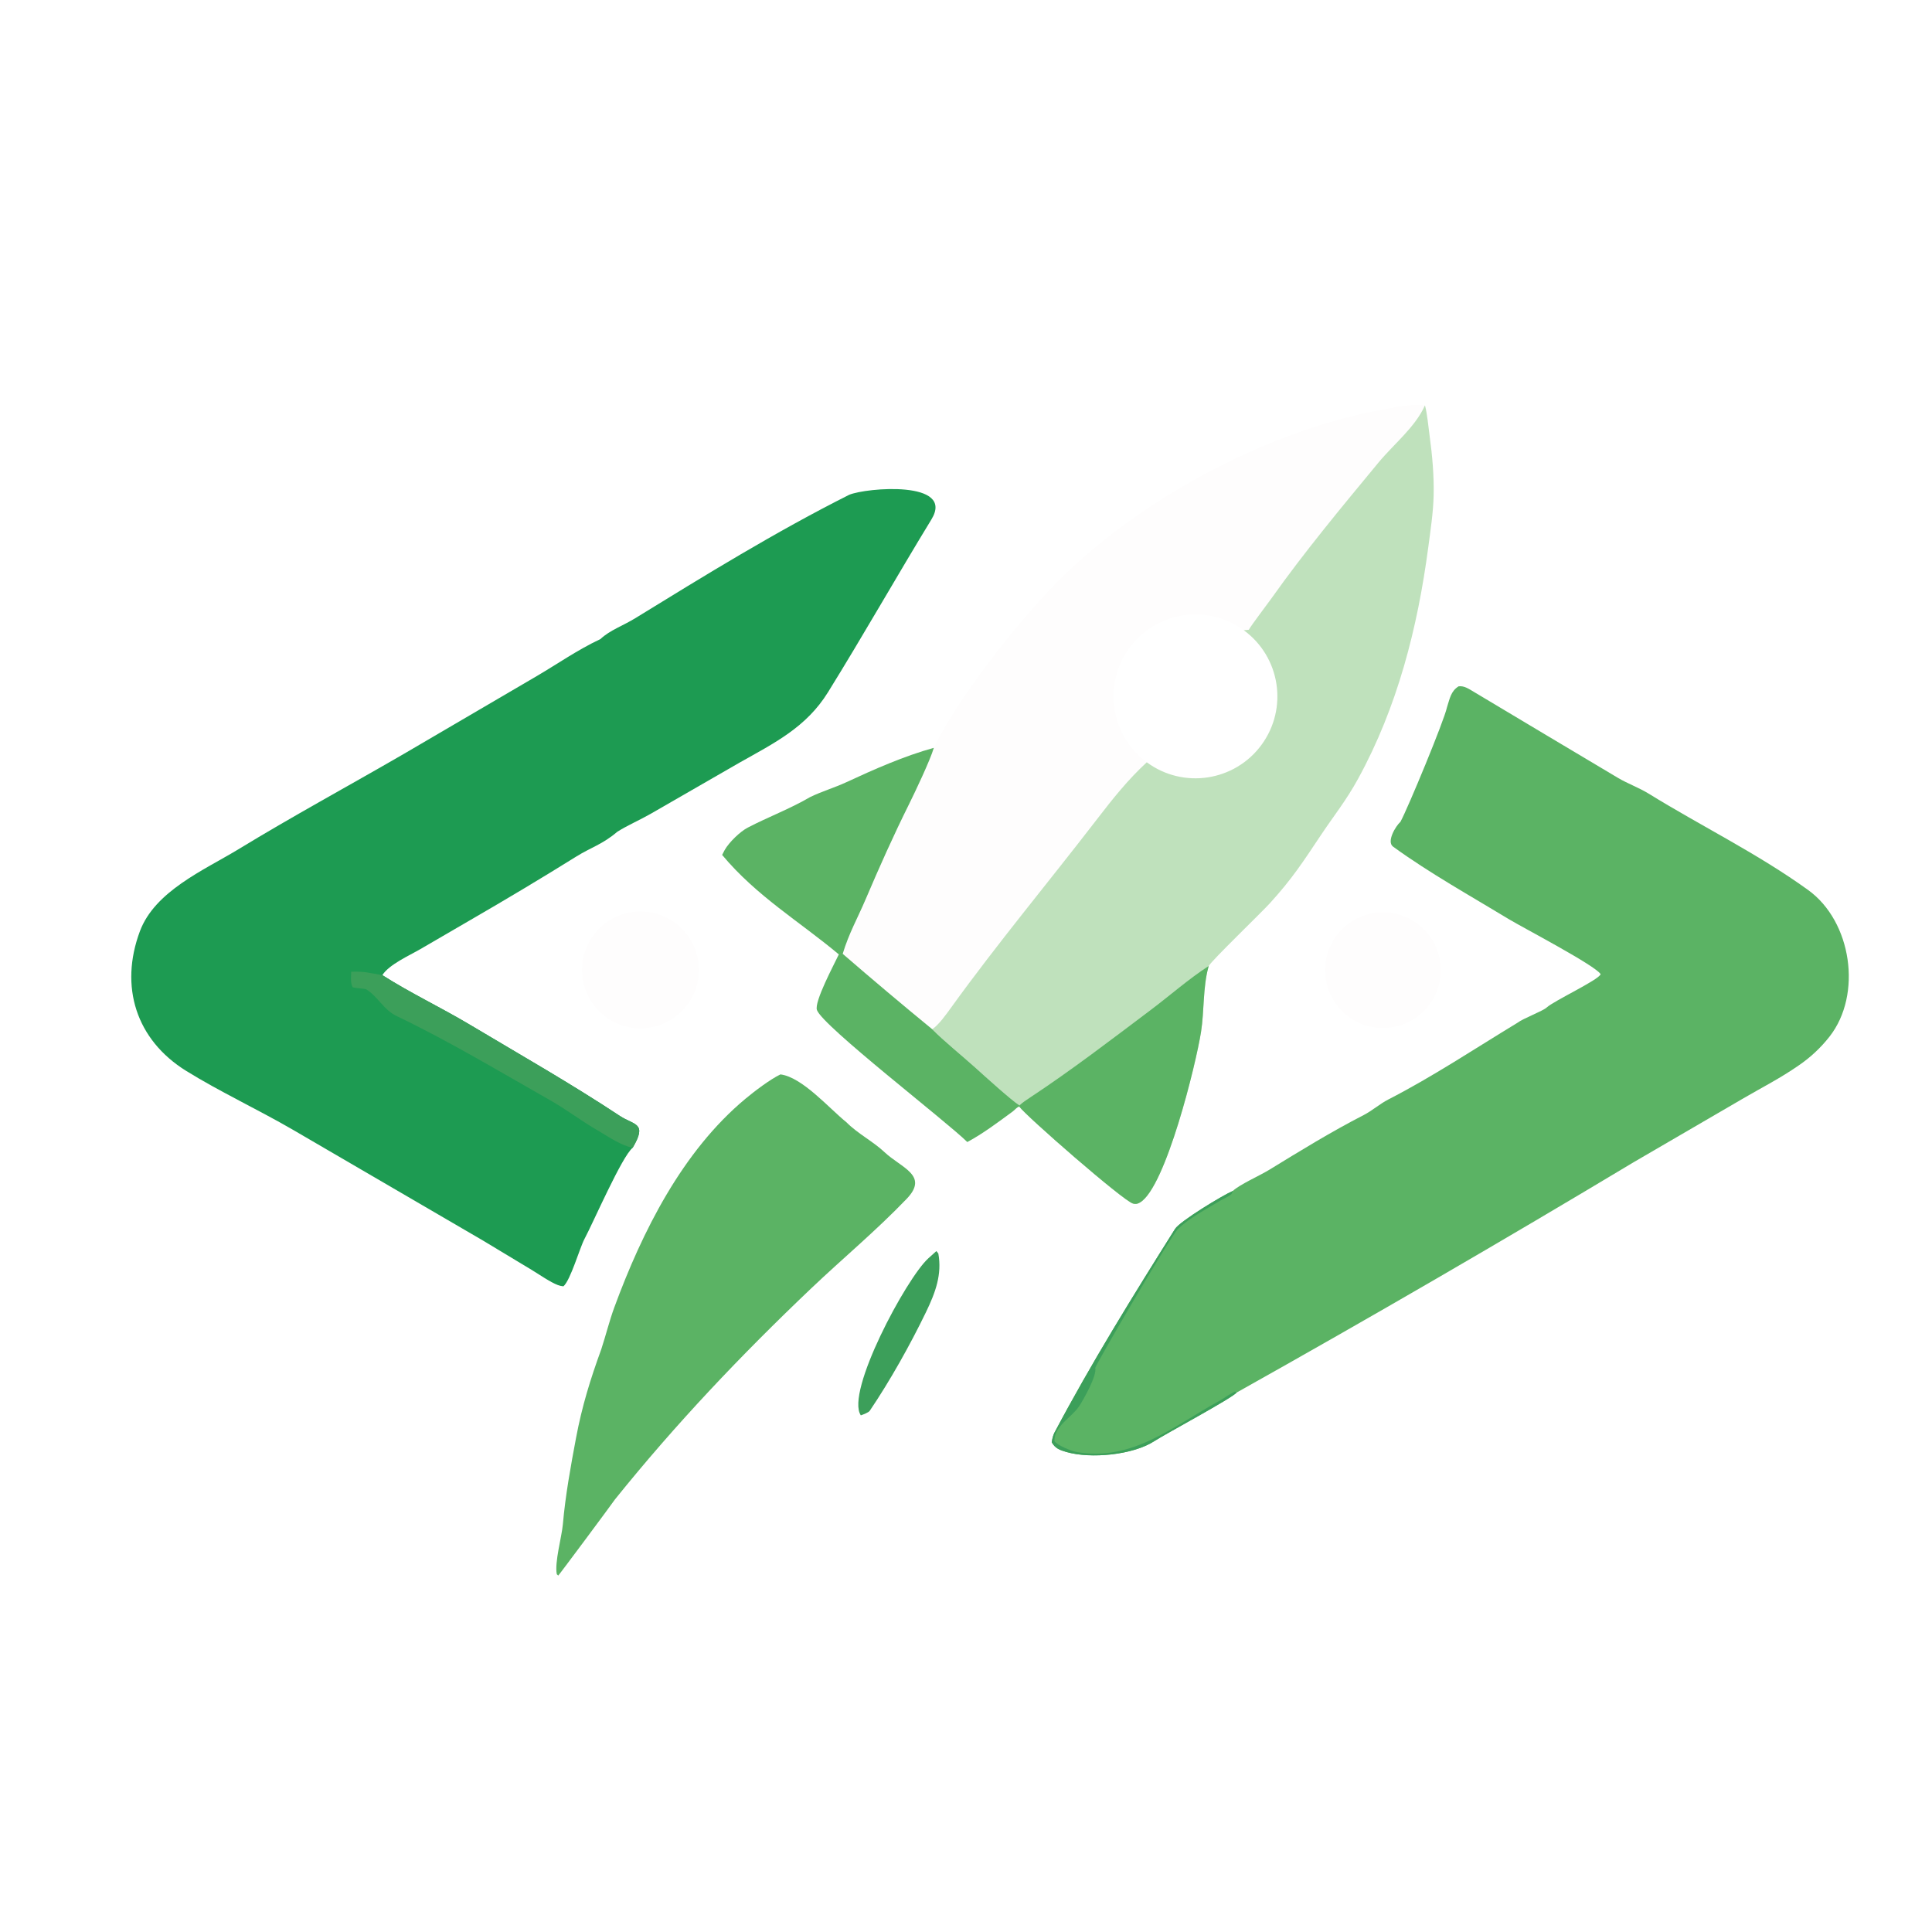
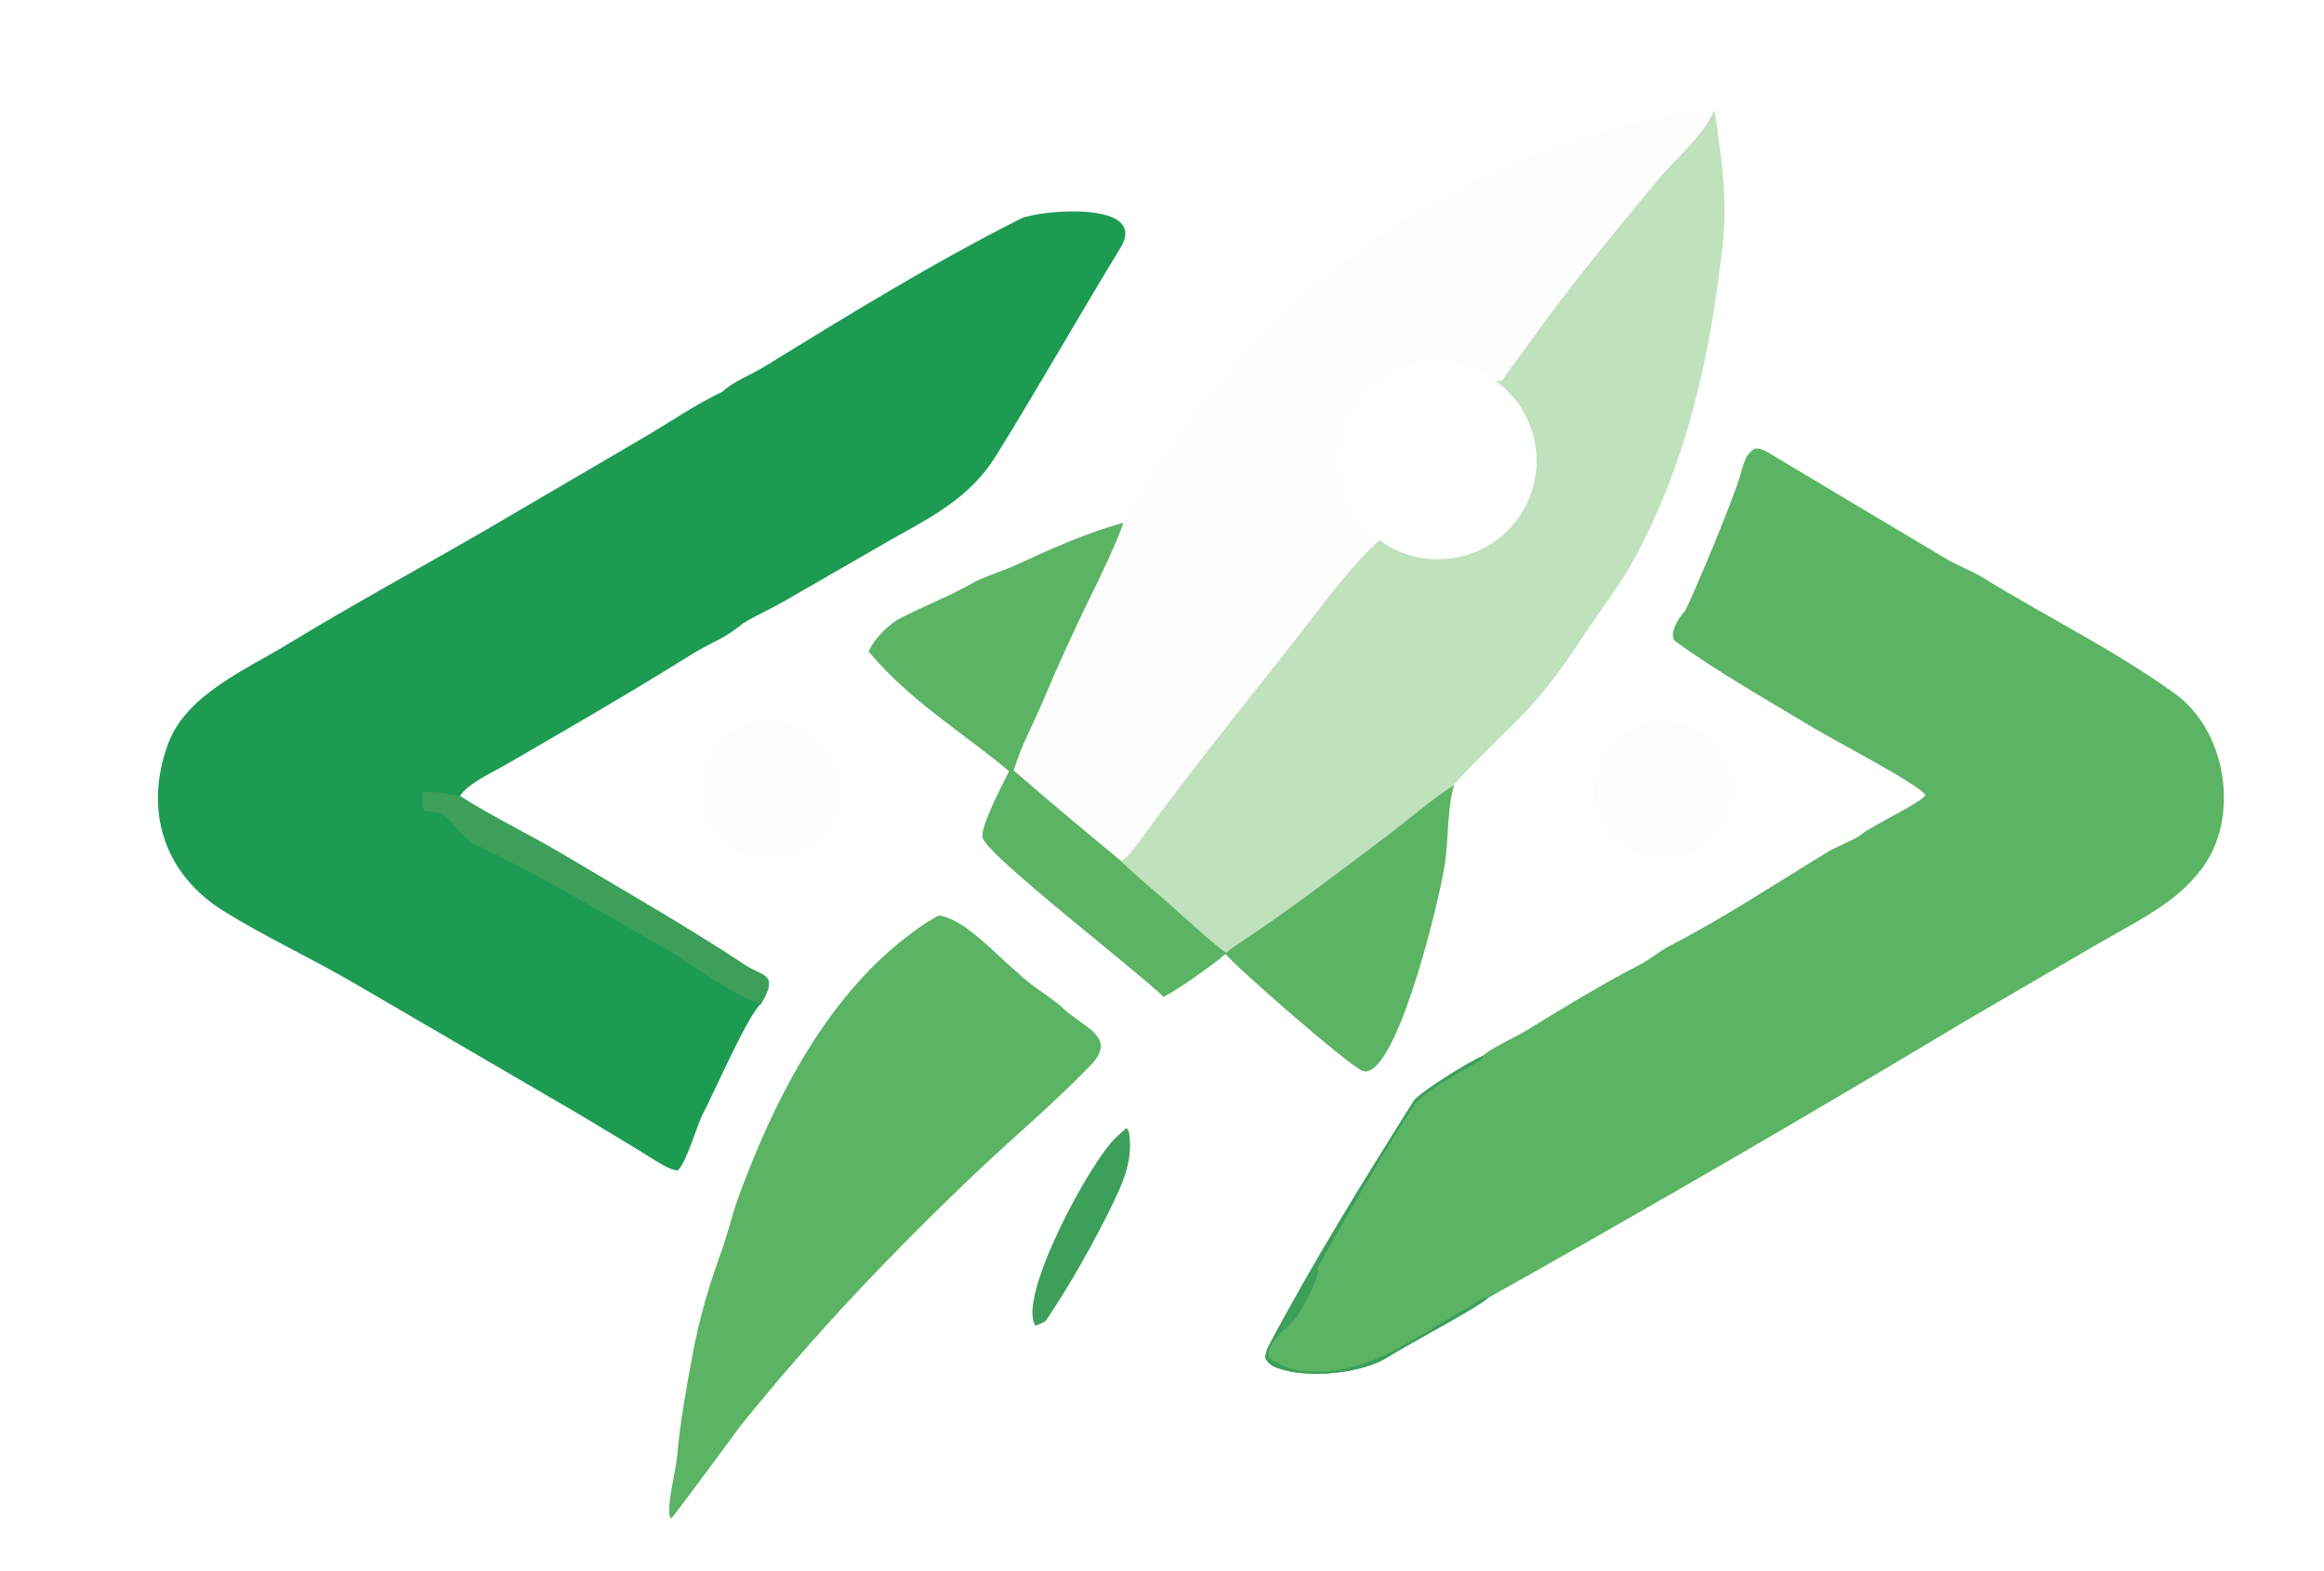
- <svg xmlns="http://www.w3.org/2000/svg" width="512" height="512" viewBox="0 -36 222 222" fill="none">
+ <svg xmlns="http://www.w3.org/2000/svg" width="222" height="150" viewBox="0 0 222 150" fill="none">
  <path d="M107.302 49.932C110.159 43.993 117.533 34.674 122.303 30.061C131.77 20.907 146.06 13.362 159.063 11.032C160.321 10.806 162.521 10.351 163.737 10.579C164.002 11.545 164.123 13.001 164.269 14.051C164.577 16.271 164.788 18.691 164.735 20.932C164.691 22.861 164.375 24.942 164.118 26.881C162.894 36.139 160.569 45.249 156.057 53.481C154.661 56.027 153.305 57.675 151.802 59.928C149.687 63.1 148.471 64.979 145.931 67.774C144.881 68.93 139.269 74.323 138.891 74.998L138.854 75.127C138.212 77.455 138.385 80.166 138.007 82.573C137.418 86.314 133.954 100.375 131.018 102.158C130.733 102.331 130.521 102.389 130.196 102.301C129.071 102 117.816 92.165 117.116 91.148C116.777 91.276 116.633 91.525 116.348 91.733C114.72 92.926 112.926 94.281 111.148 95.227C108.79 92.881 94.499 81.886 93.871 80.057C93.543 79.103 95.855 74.801 96.387 73.668C91.835 69.857 86.956 66.996 82.977 62.235C83.069 62.042 83.168 61.852 83.274 61.667C83.762 60.805 85.014 59.571 85.924 59.097C88.284 57.867 90.748 56.957 93.083 55.593C94.405 54.947 95.906 54.505 97.23 53.891C100.427 52.408 103.894 50.871 107.302 49.932ZM142.916 36.416C138.725 33.356 132.849 34.265 129.777 38.448C126.706 42.631 127.599 48.51 131.773 51.593C135.964 54.687 141.871 53.79 144.954 49.591C148.037 45.392 147.125 39.488 142.916 36.416Z" fill="#FEFDFD" />
  <path d="M163.737 10.579C164.002 11.545 164.123 13.001 164.269 14.051C164.577 16.271 164.788 18.691 164.735 20.932C164.691 22.861 164.375 24.942 164.118 26.881C162.894 36.139 160.569 45.249 156.057 53.481C154.661 56.027 153.305 57.675 151.802 59.928C149.687 63.1 148.471 64.979 145.931 67.774C144.881 68.93 139.269 74.323 138.891 74.998L138.854 75.127C138.212 77.455 138.385 80.166 138.007 82.573C137.418 86.314 133.954 100.375 131.018 102.158C130.733 102.331 130.521 102.389 130.196 102.301C129.071 102 117.816 92.165 117.116 91.148L117.147 91.018C116.233 90.449 112.988 87.505 112.087 86.692C110.637 85.383 108.415 83.587 107.116 82.264C107.876 81.768 108.755 80.518 109.303 79.759C114.635 72.369 120.472 65.385 126.028 58.166C127.846 55.804 129.572 53.624 131.773 51.593C135.964 54.687 141.871 53.79 144.954 49.591C148.037 45.392 147.125 39.488 142.916 36.416L143.492 36.366C143.89 35.692 145.531 33.555 146.076 32.787C149.909 27.381 154.157 22.279 158.375 17.177C160.153 15.027 162.631 13.076 163.737 10.579Z" fill="#BFE1BC" />
  <path d="M117.147 91.018C117.455 90.709 117.989 90.36 118.368 90.11C123.155 86.95 127.692 83.466 132.273 80.017C134.473 78.362 136.574 76.498 138.891 74.998L138.854 75.127C138.212 77.455 138.385 80.166 138.007 82.573C137.418 86.314 133.954 100.375 131.018 102.158C130.733 102.331 130.521 102.389 130.196 102.301C129.071 102 117.816 92.165 117.116 91.148L117.147 91.018Z" fill="#5BB364" />
  <path d="M82.977 62.235C83.069 62.042 83.168 61.852 83.274 61.667C83.762 60.805 85.014 59.571 85.924 59.097C88.284 57.867 90.748 56.957 93.083 55.593C94.405 54.947 95.906 54.505 97.23 53.891C100.427 52.408 103.894 50.871 107.302 49.932C106.898 51.333 105.137 55.032 104.455 56.405C102.64 60.062 101.069 63.575 99.469 67.331C98.526 69.543 97.551 71.228 96.832 73.601C100.222 76.533 103.65 79.421 107.116 82.264C108.415 83.587 110.637 85.383 112.087 86.692C112.988 87.505 116.233 90.449 117.147 91.018L117.116 91.148C116.777 91.276 116.633 91.525 116.348 91.733C114.72 92.926 112.926 94.281 111.148 95.227C108.79 92.881 94.499 81.886 93.871 80.057C93.543 79.103 95.855 74.801 96.387 73.668C91.835 69.857 86.956 66.996 82.977 62.235Z" fill="#5BB364" />
  <path d="M68.99 37.435C70.094 36.401 71.567 35.915 72.993 35.038C81.028 30.098 89.15 25.09 97.58 20.854C99.565 20.031 109.783 19.173 107.028 23.686C103.01 30.268 99.207 36.987 95.142 43.543C92.645 47.571 88.995 49.368 85.032 51.601L74.772 57.51C73.558 58.206 72.058 58.858 70.931 59.577C69.18 61.059 67.943 61.345 66.186 62.442C62.173 64.944 58.146 67.346 54.052 69.716L48.31 73.056C47.026 73.8 44.704 74.831 43.936 76.05C47.106 78.079 50.694 79.778 53.939 81.715C59.724 85.169 65.593 88.503 71.213 92.219C72.892 93.328 74.418 92.98 72.698 95.887C71.468 96.87 68.168 104.479 67.159 106.367C66.626 107.362 65.554 111.119 64.74 111.807C64.521 111.789 64.306 111.741 64.1 111.662C63.258 111.347 61.95 110.443 61.122 109.938L55.463 106.527L33.649 93.813C29.687 91.514 25.266 89.452 21.406 87.061C15.618 83.476 13.712 77.349 16.073 71.012C17.79 66.407 23.4 64.001 27.347 61.617C33.557 57.828 40.023 54.323 46.346 50.661L61.65 41.702C64.111 40.261 66.332 38.688 68.99 37.435Z" fill="#1D9B52" />
  <path d="M40.355 75.659C41.995 75.608 42.363 75.792 43.936 76.05C47.106 78.079 50.694 79.778 53.939 81.715C59.724 85.169 65.593 88.503 71.213 92.219C72.892 93.328 74.418 92.98 72.698 95.887C71.352 95.614 70.013 94.679 68.794 93.963C66.895 92.876 65.085 91.485 63.187 90.41C57.337 87.095 51.649 83.659 45.575 80.751C44.083 80.037 43.432 78.532 42.112 77.7C41.916 77.576 40.868 77.558 40.529 77.445C40.248 76.963 40.34 76.239 40.355 75.659Z" fill="#3C9F5A" />
  <path d="M166.264 45.285C166.592 44.27 166.711 43.416 167.605 42.863C168.248 42.785 168.754 43.141 169.375 43.511C174.892 46.809 180.409 50.111 185.934 53.395C187.039 54.047 188.361 54.526 189.439 55.192C195.529 58.95 201.945 62.07 207.766 66.267C212.78 69.882 214.012 78.273 210.229 83.108C209.218 84.398 208.012 85.524 206.656 86.444C204.536 87.913 202.557 88.906 200.361 90.186L187.717 97.547C172.645 106.594 157.44 115.416 142.105 124.011C141.501 124.702 133.905 128.771 132.654 129.588C130.204 131.188 125.337 131.653 122.529 130.841C121.779 130.624 121.241 130.428 120.85 129.721C120.894 129.421 121.002 128.929 121.143 128.662C125.367 120.679 130.216 112.855 135.019 105.214C135.577 104.328 140.497 101.341 141.659 100.848C142.419 100.121 144.78 99.072 145.826 98.43C149.383 96.249 152.985 94.034 156.699 92.127C157.654 91.636 158.569 90.83 159.507 90.349C164.634 87.716 169.45 84.507 174.374 81.52C175.028 81.016 177.267 80.188 177.721 79.771C178.575 78.986 183.681 76.614 183.924 75.945C183.393 74.979 174.894 70.54 173.404 69.635C169.055 66.995 164.206 64.294 160.074 61.285C159.296 60.719 160.365 58.922 160.923 58.429C161.783 56.851 165.945 46.8 166.264 45.285Z" fill="#5BB364" />
  <path d="M142.105 124.011C141.501 124.702 133.905 128.771 132.654 129.588C130.204 131.188 125.337 131.653 122.529 130.841C121.779 130.624 121.241 130.428 120.85 129.721C120.894 129.421 121.002 128.929 121.143 128.662C125.367 120.679 130.216 112.855 135.019 105.214C135.577 104.328 140.497 101.341 141.659 100.848C141.623 100.933 141.561 101.146 141.504 101.205C141.25 101.468 140.589 101.74 140.26 101.938C138.674 102.899 136.704 103.919 135.368 105.206C134.502 106.042 125.8 120.954 125.854 121.19C126.056 122.062 124.533 124.774 124 125.586C123.162 126.864 121.148 127.825 121.16 129.584C121.454 130.071 123.15 130.751 123.735 130.851C130.153 131.951 134.781 127.889 140.054 125.002C140.764 124.613 141.114 124.272 141.911 123.901L142.105 124.011Z" fill="#3C9F5A" />
  <path d="M89.677 87.456C92.184 87.765 95.279 91.364 97.269 92.963C98.511 94.231 100.372 95.193 101.622 96.378C103.545 98.201 106.785 99.043 104.18 101.758C100.641 105.447 96.839 108.593 93.197 112.057C85.119 119.74 77.65 127.608 70.663 136.295C70.278 136.859 64.254 144.966 64.147 145.043L63.98 144.89C63.706 143.531 64.551 140.595 64.677 139.154C64.969 135.826 65.571 132.523 66.188 129.243C66.876 125.581 67.824 122.525 69.094 119.029C69.611 117.455 70.017 115.784 70.586 114.235C73.791 105.521 78.409 96.287 85.661 90.252C86.702 89.385 88.476 88.036 89.677 87.456Z" fill="#5BB364" />
  <path d="M72.728 68.793C76.399 68.316 79.763 70.901 80.247 74.572C80.73 78.242 78.15 81.611 74.48 82.1C70.802 82.591 67.424 80.003 66.939 76.324C66.455 72.645 69.048 69.271 72.728 68.793Z" fill="#FEFDFD" />
  <path d="M158.483 68.847C162.125 68.612 165.274 71.358 165.539 74.997C165.803 78.637 163.083 81.809 159.445 82.102C155.767 82.399 152.55 79.641 152.284 75.96C152.016 72.279 154.8 69.085 158.483 68.847Z" fill="#FEFDFD" />
  <path d="M107.596 107.756L107.821 108.035C108.254 110.434 107.503 112.497 106.397 114.783C104.595 118.509 102.274 122.662 99.94 126.11C99.802 126.315 99.159 126.548 98.915 126.634C97.113 123.995 104.141 110.889 106.666 108.594C106.933 108.351 107.316 108.003 107.596 107.756Z" fill="#3C9F5A" />
</svg>
